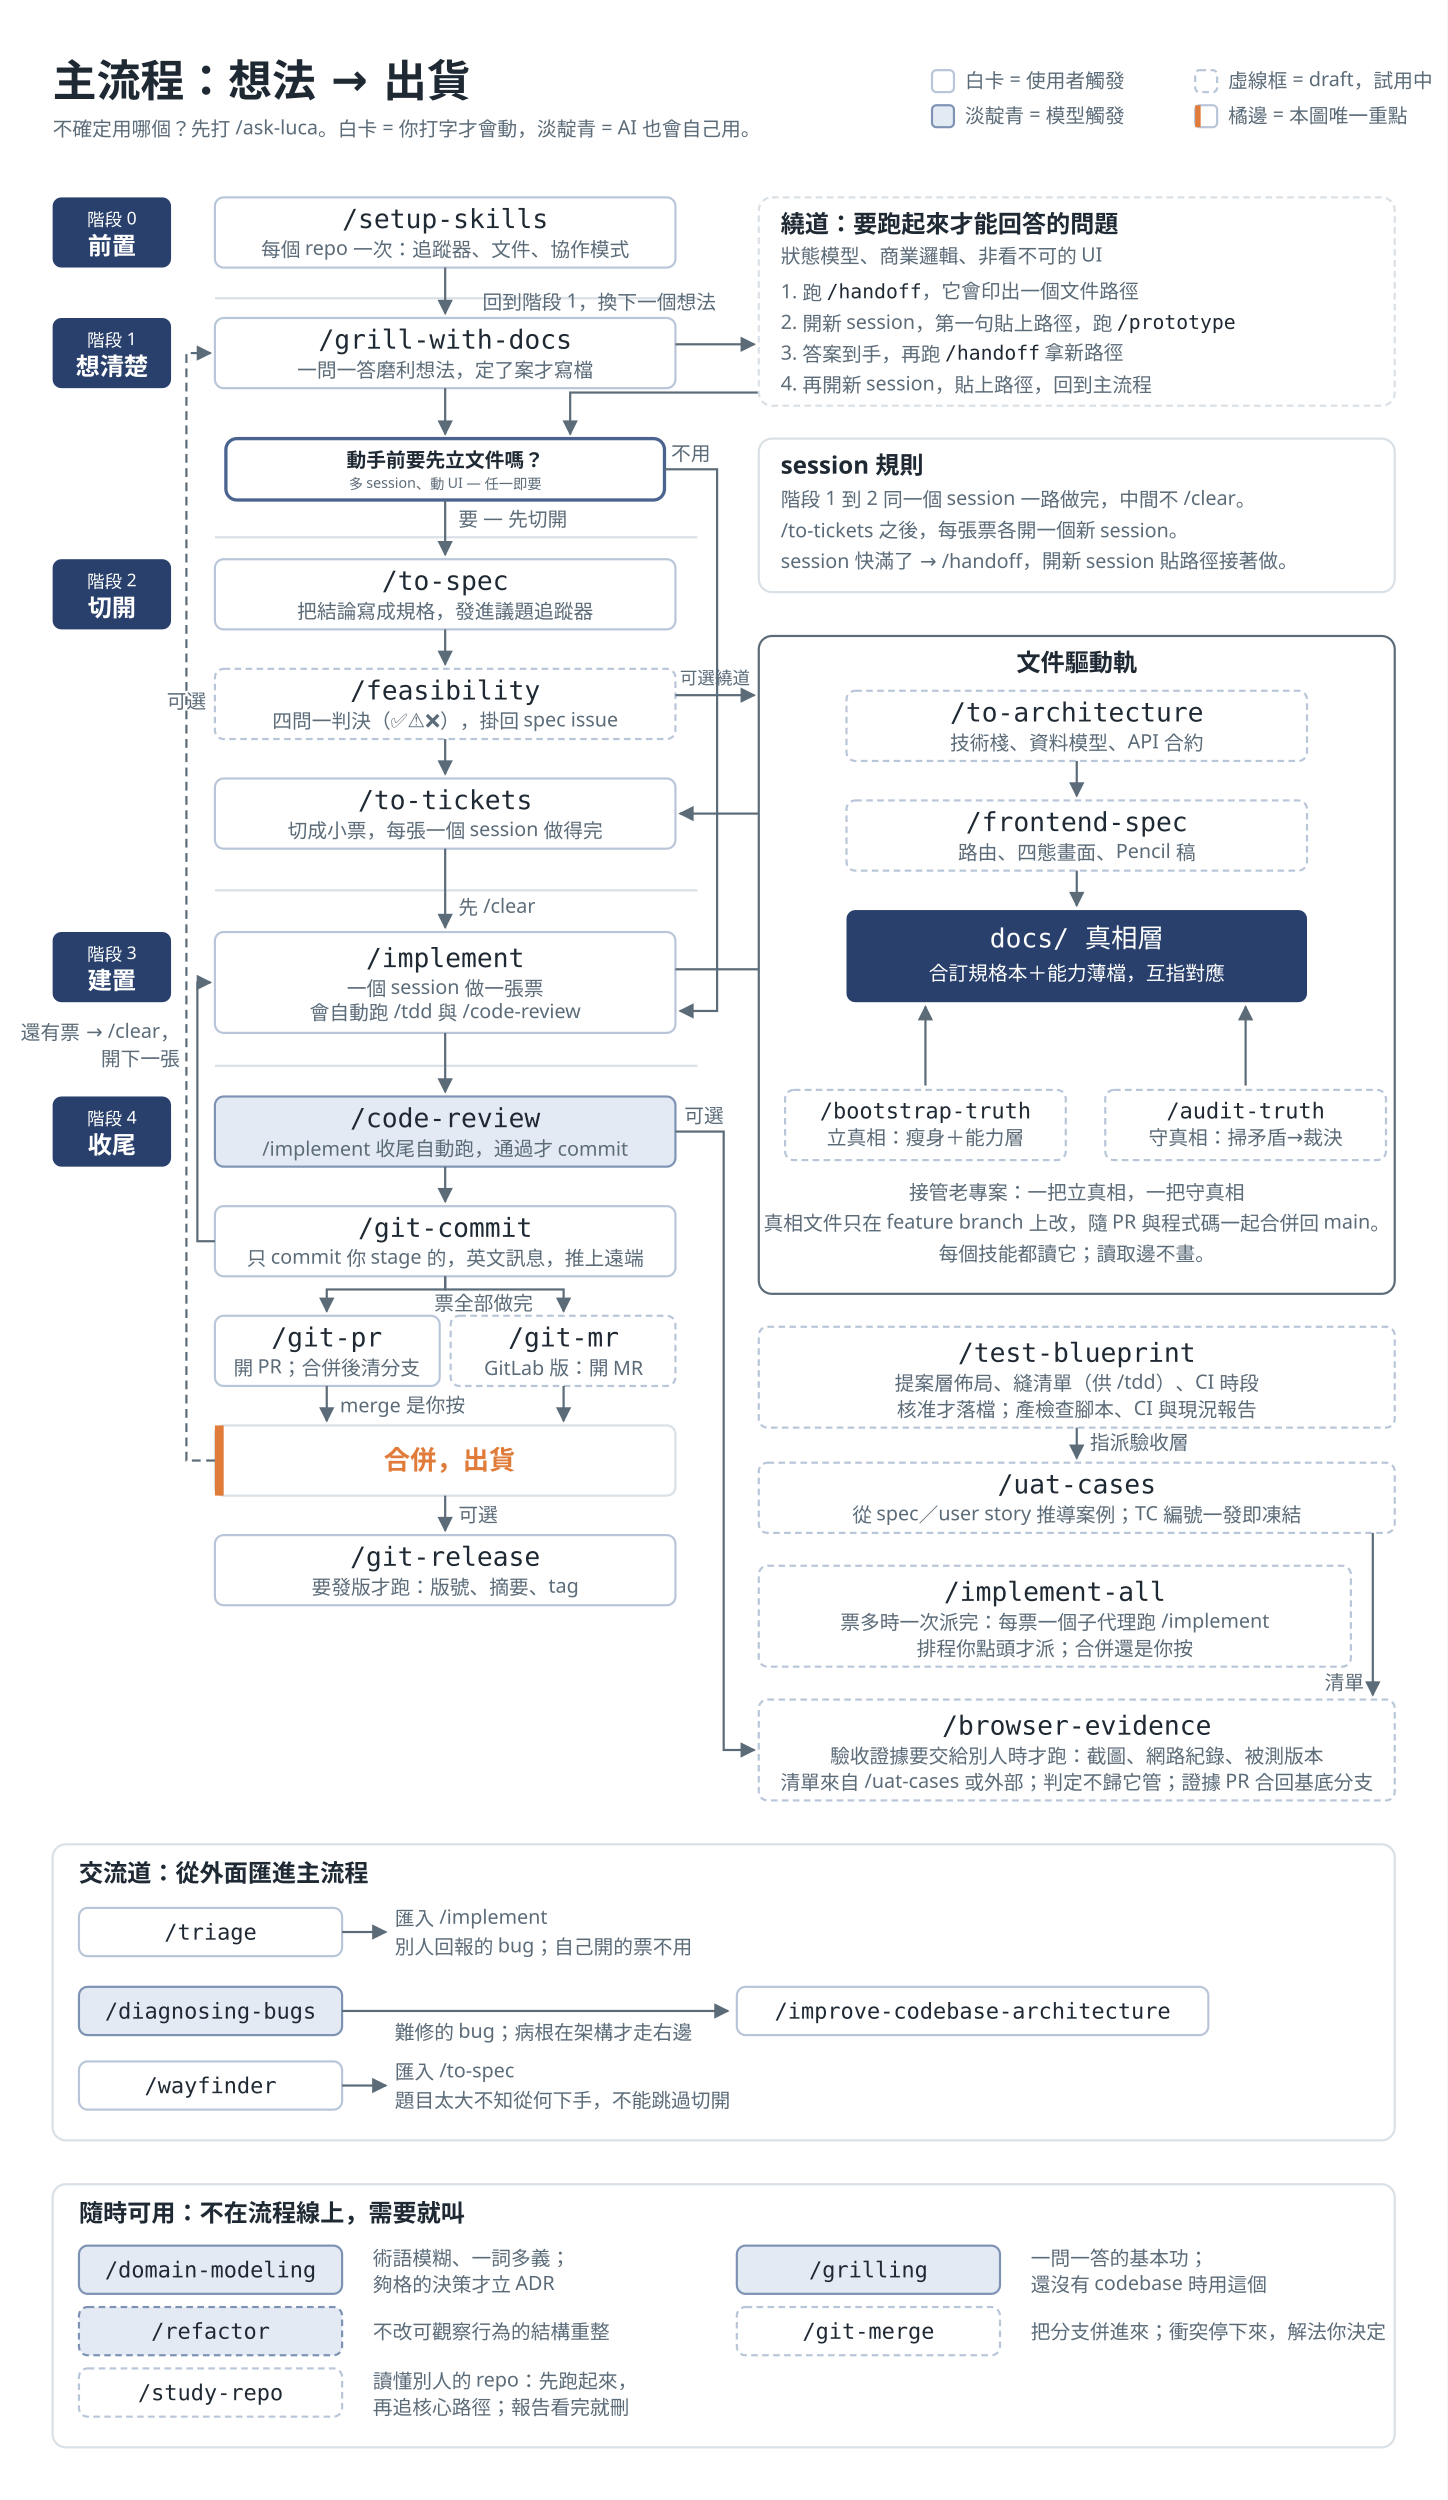
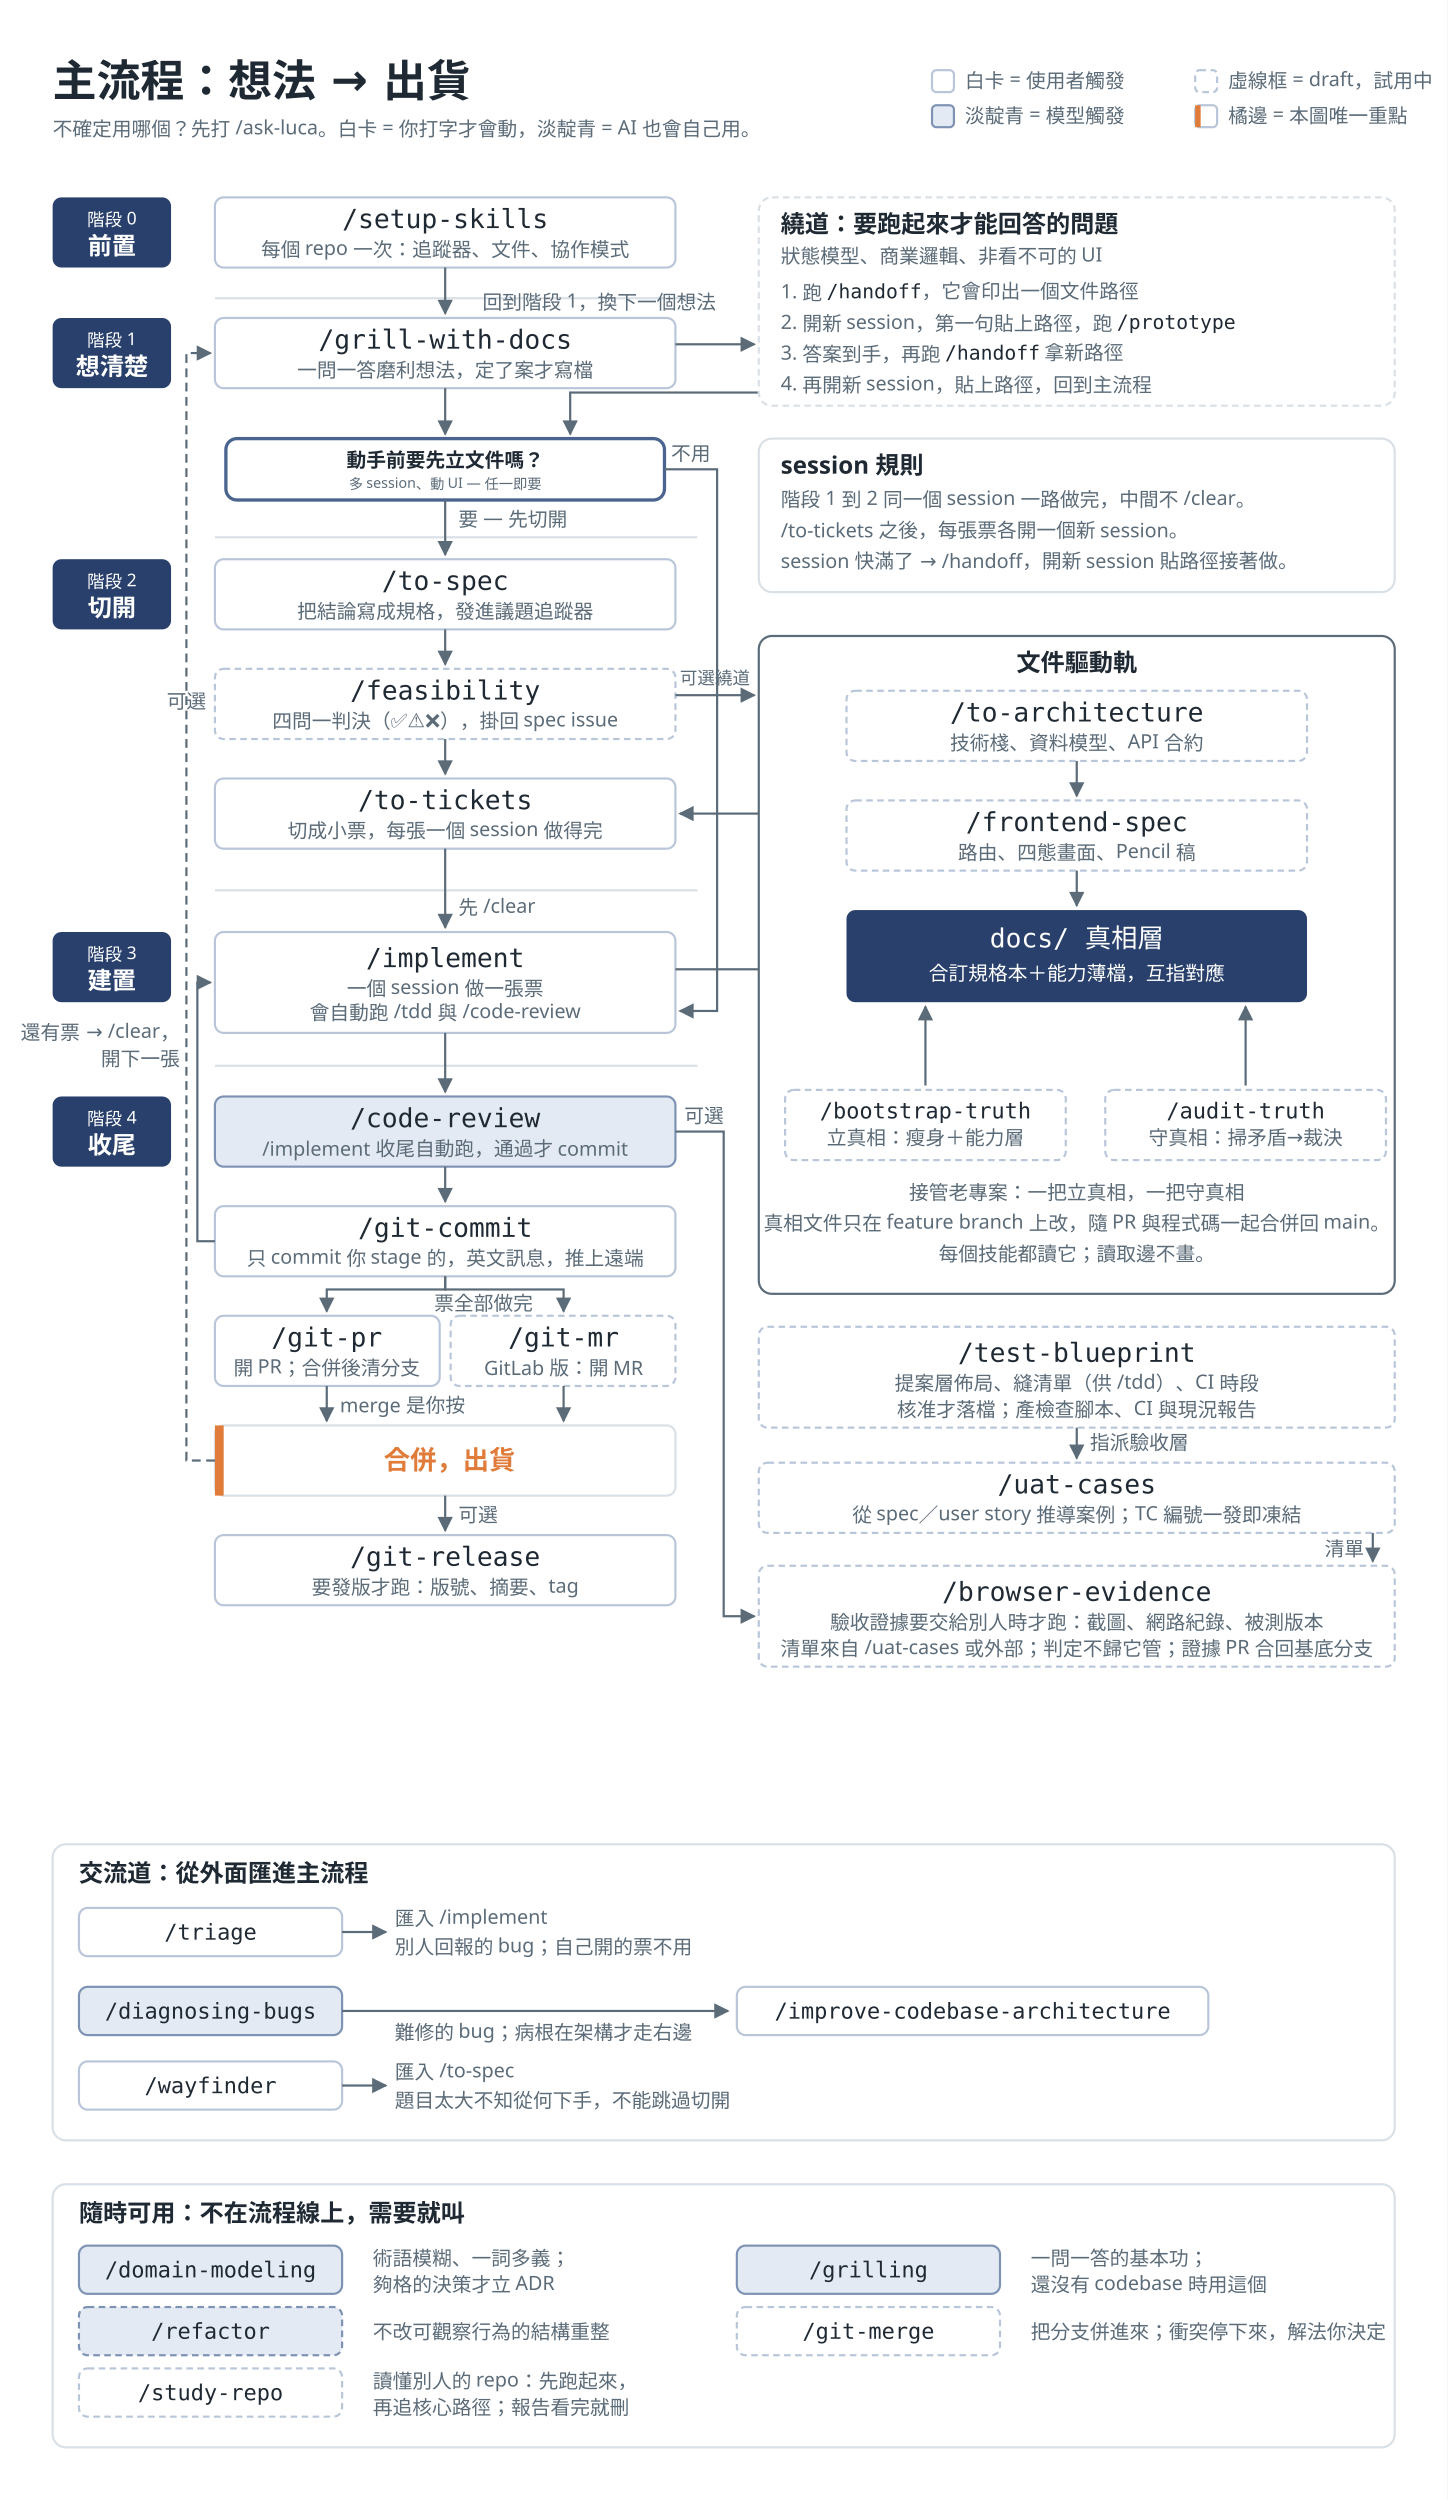
<svg xmlns="http://www.w3.org/2000/svg" width="1320" height="2280" viewBox="0 0 1320 2280" font-family="'Noto Sans TC','Microsoft JhengHei','微軟正黑體','PingFang TC',sans-serif">
  <defs>
    <marker id="arrow" viewBox="0 0 10 10" refX="9" refY="5" markerWidth="7" markerHeight="7" orient="auto-start-reverse">
      <path d="M 0 0 L 10 5 L 0 10 z" fill="#5B6B78" />
    </marker>
    <style>
      .box   { stroke-width: 2; }
      .user  { fill: #FFFFFF; stroke: #B9C6D9; }
      .model { fill: #E3EAF3; stroke: #7E93B4; }
      .draft { stroke-dasharray: 6 4; }
      .rail  { fill: #28406B; }
      .rail-label { font-size: 16px; fill: #FFFFFF; }
      .rail-name  { font-size: 22px; fill: #FFFFFF; font-weight: 600; }
      .skill    { font-family: ui-monospace, SFMono-Regular, Consolas, monospace; font-size: 24px; fill: #1F2933; }
      .skill-sm { font-family: ui-monospace, SFMono-Regular, Consolas, monospace; font-size: 20px; fill: #1F2933; }
      .mono  { font-family: ui-monospace, SFMono-Regular, Consolas, monospace; fill: #1F2933; }
      .sub   { font-size: 18px; fill: #5B6B78; }
      .note  { font-size: 18px; fill: #5B6B78; }
      .edge  { stroke: #5B6B78; stroke-width: 2; fill: none; marker-end: url(#arrow); }
      .edge-label { font-size: 18px; fill: #5B6B78; }
      .panel-title { font-size: 22px; fill: #1F2933; font-weight: 600; }
      .divider { stroke: #D9E0E6; stroke-width: 2; }
      .store-title { font-family: ui-monospace, SFMono-Regular, Consolas, monospace; font-size: 24px; fill: #FFFFFF; }
      .store-sub   { font-size: 18px; fill: #FFFFFF; }
    </style>
  </defs>
  <rect width="1320" height="2280" fill="#FFFFFF" />
  <g id="header">
    <text x="48" y="88" font-size="40" font-weight="700" fill="#1F2933">主流程：想法 → 出貨</text>
    <text x="48" y="124" class="note">不確定用哪個？先打 /ask-luca。白卡 = 你打字才會動，淡靛青 = AI 也會自己用。</text>
  </g>
  <g id="legend">
    <rect x="850" y="64" width="20" height="20" rx="4" class="box user" />
    <text x="880" y="80" class="note">白卡 = 使用者觸發</text>
    <rect x="850" y="96" width="20" height="20" rx="4" class="box model" />
    <text x="880" y="112" class="note">淡靛青 = 模型觸發</text>
    <rect x="1090" y="64" width="20" height="20" rx="4" class="box user draft" />
    <text x="1120" y="80" class="note">虛線框 = draft，試用中</text>
    <rect x="1090" y="96" width="20" height="20" rx="4" class="box user" />
    <rect x="1090" y="96" width="5" height="20" fill="#E07B39" />
    <text x="1120" y="112" class="note">橘邊 = 本圖唯一重點</text>
  </g>
  <line x1="196" y1="272" x2="636" y2="272" class="divider" />
  <line x1="196" y1="490" x2="636" y2="490" class="divider" />
  <line x1="196" y1="812" x2="636" y2="812" class="divider" />
  <line x1="196" y1="972" x2="636" y2="972" class="divider" />
  <g id="main-flow">
    <rect x="48" y="180" width="108" height="64" rx="8" class="rail" />
    <text x="102" y="206" text-anchor="middle" class="rail-label">階段 0</text>
    <text x="102" y="232" text-anchor="middle" class="rail-name">前置</text>
    <rect x="196" y="180" width="420" height="64" rx="8" class="box user" />
    <text x="406" y="208" text-anchor="middle" class="skill">/setup-skills</text>
    <text x="406" y="234" text-anchor="middle" class="sub">每個 repo 一次：追蹤器、文件、協作模式</text>
    <path d="M 406 244 L 406 286" class="edge" />
    <rect x="48" y="290" width="108" height="64" rx="8" class="rail" />
    <text x="102" y="316" text-anchor="middle" class="rail-label">階段 1</text>
    <text x="102" y="342" text-anchor="middle" class="rail-name">想清楚</text>
    <rect x="196" y="290" width="420" height="64" rx="8" class="box user" />
    <text x="406" y="318" text-anchor="middle" class="skill">/grill-with-docs</text>
    <text x="406" y="344" text-anchor="middle" class="sub">一問一答磨利想法，定了案才寫檔</text>
    <path d="M 616 314 L 688 314" class="edge" />
    <path d="M 692 358 L 520 358 L 520 396" class="edge" />
    <path d="M 406 354 L 406 396" class="edge" />
    <rect x="206" y="400" width="400" height="56" rx="10" fill="#FFFFFF" stroke="#4A648F" stroke-width="3" />
    <text x="406" y="426" text-anchor="middle" font-size="18" font-weight="600" fill="#1F2933">動手前要先立文件嗎？</text>
    <text x="406" y="446" text-anchor="middle" font-size="13" fill="#5B6B78">多 session、動 UI — 任一即要</text>
    <path d="M 406 456 L 406 506" class="edge" />
    <text x="418" y="480" class="edge-label">要 — 先切開</text>
    <path d="M 606 428 L 654 428 L 654 922 L 620 922" class="edge" />
    <text x="612" y="420" class="edge-label">不用</text>
    <rect x="48" y="510" width="108" height="64" rx="8" class="rail" />
    <text x="102" y="536" text-anchor="middle" class="rail-label">階段 2</text>
    <text x="102" y="562" text-anchor="middle" class="rail-name">切開</text>
    <rect x="196" y="510" width="420" height="64" rx="8" class="box user" />
    <text x="406" y="538" text-anchor="middle" class="skill">/to-spec</text>
    <text x="406" y="564" text-anchor="middle" class="sub">把結論寫成規格，發進議題追蹤器</text>
    <path d="M 406 574 L 406 606" class="edge" />
    <rect x="196" y="610" width="420" height="64" rx="8" class="box user draft" />
    <text x="406" y="638" text-anchor="middle" class="skill">/feasibility</text>
    <text x="406" y="664" text-anchor="middle" class="sub">四問一判決（✅⚠️❌），掛回 spec issue</text>
    <text x="188" y="646" text-anchor="end" class="edge-label">可選</text>
    <path d="M 406 674 L 406 706" class="edge" />
    <path d="M 616 634 L 688 634" class="edge" />
    <text x="652" y="624" text-anchor="middle" font-size="16" fill="#5B6B78">可選繞道</text>
    <path d="M 692 742 L 620 742" class="edge" />
    <rect x="196" y="710" width="420" height="64" rx="8" class="box user" />
    <text x="406" y="738" text-anchor="middle" class="skill">/to-tickets</text>
    <text x="406" y="764" text-anchor="middle" class="sub">切成小票，每張一個 session 做得完</text>
    <path d="M 406 774 L 406 846" class="edge" />
    <text x="418" y="834" class="edge-label">先 /clear</text>
    <rect x="48" y="850" width="108" height="64" rx="8" class="rail" />
    <text x="102" y="876" text-anchor="middle" class="rail-label">階段 3</text>
    <text x="102" y="902" text-anchor="middle" class="rail-name">建置</text>
    <rect x="196" y="850" width="420" height="92" rx="8" class="box user" />
    <text x="406" y="882" text-anchor="middle" class="skill">/implement</text>
    <text x="406" y="908" text-anchor="middle" class="sub">一個 session 做一張票</text>
    <text x="406" y="930" text-anchor="middle" class="sub">會自動跑 /tdd 與 /code-review</text>
    <path d="M 616 884 L 768 884" class="edge" />
    <path d="M 406 942 L 406 996" class="edge" />
    <rect x="48" y="1000" width="108" height="64" rx="8" class="rail" />
    <text x="102" y="1026" text-anchor="middle" class="rail-label">階段 4</text>
    <text x="102" y="1052" text-anchor="middle" class="rail-name">收尾</text>
    <rect x="196" y="1000" width="420" height="64" rx="8" class="box model" />
    <text x="406" y="1028" text-anchor="middle" class="skill">/code-review</text>
    <text x="406" y="1054" text-anchor="middle" class="sub">/implement 收尾自動跑，通過才 commit</text>
    <path d="M 406 1064 L 406 1096" class="edge" />
    <rect x="196" y="1100" width="420" height="64" rx="8" class="box user" />
    <text x="406" y="1128" text-anchor="middle" class="skill">/git-commit</text>
    <text x="406" y="1154" text-anchor="middle" class="sub">只 commit 你 stage 的，英文訊息，推上遠端</text>
    <text x="441" y="1195" text-anchor="middle" class="edge-label">票全部做完</text>
    <path d="M 196 1132 L 180 1132 L 180 896 L 192 896" class="edge" />
    <text x="164" y="948" text-anchor="end" class="edge-label">還有票 → /clear，</text>
    <text x="164" y="972" text-anchor="end" class="edge-label">開下一張</text>
    <rect x="196" y="1200" width="205" height="64" rx="8" class="box user" />
    <text x="298" y="1228" text-anchor="middle" class="skill">/git-pr</text>
    <text x="298" y="1254" text-anchor="middle" class="sub">開 PR；合併後清分支</text>
    <rect x="411" y="1200" width="205" height="64" rx="8" class="box user draft" />
    <text x="514" y="1228" text-anchor="middle" class="skill">/git-mr</text>
    <text x="514" y="1254" text-anchor="middle" class="sub">GitLab 版：開 MR</text>
    <path d="M 406 1164 L 406 1176 L 298 1176 L 298 1196" class="edge" />
    <path d="M 406 1164 L 406 1176 L 514 1176 L 514 1196" class="edge" />
    <path d="M 298 1264 L 298 1296" class="edge" />
    <path d="M 514 1264 L 514 1296" class="edge" />
    <text x="310" y="1288" class="edge-label">merge 是你按</text>
    <rect x="196" y="1300" width="420" height="64" rx="8" fill="#FFFFFF" stroke="#D9E0E6" stroke-width="2" />
    <rect x="196" y="1300" width="8" height="64" fill="#E07B39" />
    <text x="410" y="1340" text-anchor="middle" font-size="24" font-weight="700" fill="#E07B39">合併，出貨</text>
    <path d="M 406 1364 L 406 1396" class="edge" />
    <text x="418" y="1388" class="edge-label">可選</text>
    <rect x="196" y="1400" width="420" height="64" rx="8" class="box user" />
    <text x="406" y="1428" text-anchor="middle" class="skill">/git-release</text>
    <text x="406" y="1454" text-anchor="middle" class="sub">要發版才跑：版號、摘要、tag</text>
    <path d="M 196 1332 L 170 1332 L 170 322 L 192 322" class="edge" stroke-dasharray="8 5" />
    <text x="440" y="282" class="edge-label">回到階段 1，換下一個想法</text>
-     <path d="M 616 1032 L 660 1032 L 660 1596 L 688 1596" class="edge" />
+     <path d="M 616 1032 L 660 1032 L 660 1474 L 688 1474" class="edge" />
    <text x="624" y="1024" class="edge-label">可選</text>
  </g>
  <g id="detour-panel">
    <rect x="692" y="180" width="580" height="190" rx="12" fill="#FFFFFF" stroke="#D9E0E6" stroke-width="2" stroke-dasharray="6 4" />
    <text x="712" y="212" class="panel-title">繞道：要跑起來才能回答的問題</text>
    <text x="712" y="240" class="note">狀態模型、商業邏輯、非看不可的 UI</text>
    <text x="712" y="272" class="note">1. 跑 <tspan class="mono" font-size="18">/handoff</tspan>，它會印出一個文件路徑</text>
    <text x="712" y="300" class="note">2. 開新 session，第一句貼上路徑，跑 <tspan class="mono" font-size="18">/prototype</tspan>
    </text>
    <text x="712" y="328" class="note">3. 答案到手，再跑 <tspan class="mono" font-size="18">/handoff</tspan> 拿新路徑</text>
    <text x="712" y="356" class="note">4. 再開新 session，貼上路徑，回到主流程</text>
  </g>
  <g id="session-rules">
    <rect x="692" y="400" width="580" height="140" rx="12" fill="#FFFFFF" stroke="#D9E0E6" stroke-width="2" />
    <text x="712" y="432" class="panel-title">session 規則</text>
    <text x="712" y="462" class="note">階段 1 到 2 同一個 session 一路做完，中間不 /clear。</text>
    <text x="712" y="490" class="note">/to-tickets 之後，每張票各開一個新 session。</text>
    <text x="712" y="518" class="note">session 快滿了 → /handoff，開新 session 貼路徑接著做。</text>
  </g>
  <g id="doc-track">
    <rect x="692" y="580" width="580" height="600" rx="12" fill="#FFFFFF" stroke="#5B6B78" stroke-width="2" />
    <text x="982" y="612" text-anchor="middle" class="panel-title">文件驅動軌</text>
    <rect x="772" y="630" width="420" height="64" rx="8" class="box user draft" />
    <text x="982" y="658" text-anchor="middle" class="skill">/to-architecture</text>
    <text x="982" y="684" text-anchor="middle" class="sub">技術棧、資料模型、API 合約</text>
    <path d="M 982 694 L 982 726" class="edge" />
    <rect x="772" y="730" width="420" height="64" rx="8" class="box user draft" />
    <text x="982" y="758" text-anchor="middle" class="skill">/frontend-spec</text>
    <text x="982" y="784" text-anchor="middle" class="sub">路由、四態畫面、Pencil 稿</text>
    <path d="M 982 794 L 982 826" class="edge" />
    <rect x="772" y="830" width="420" height="84" rx="8" class="rail" />
    <text x="982" y="864" text-anchor="middle" class="store-title">docs/ 真相層</text>
    <text x="982" y="894" text-anchor="middle" class="store-sub">合訂規格本＋能力薄檔，互指對應</text>
    <rect x="716" y="994" width="256" height="64" rx="8" class="box user draft" />
    <text x="844" y="1020" text-anchor="middle" class="skill-sm">/bootstrap-truth</text>
    <text x="844" y="1044" text-anchor="middle" class="sub">立真相：瘦身＋能力層</text>
    <path d="M 844 990 L 844 918" class="edge" />
    <rect x="1008" y="994" width="256" height="64" rx="8" class="box user draft" />
    <text x="1136" y="1020" text-anchor="middle" class="skill-sm">/audit-truth</text>
    <text x="1136" y="1044" text-anchor="middle" class="sub">守真相：掃矛盾→裁決</text>
    <path d="M 1136 990 L 1136 918" class="edge" />
    <text x="982" y="1094" text-anchor="middle" class="note">接管老專案：一把立真相，一把守真相</text>
    <text x="982" y="1122" text-anchor="middle" class="note">真相文件只在 feature branch 上改，隨 PR 與程式碼一起合併回 main。</text>
    <text x="982" y="1150" text-anchor="middle" class="note">每個技能都讀它；讀取邊不畫。</text>
  </g>
  <g id="side-cards">
    <rect x="692" y="1210" width="580" height="92" rx="8" class="box user draft" />
    <text x="982" y="1242" text-anchor="middle" class="skill">/test-blueprint</text>
    <text x="982" y="1268" text-anchor="middle" class="sub">提案層佈局、縫清單（供 /tdd）、CI 時段</text>
    <text x="982" y="1292" text-anchor="middle" class="sub">核准才落檔；產檢查腳本、CI 與現況報告</text>
    <path d="M 982 1302 L 982 1330" class="edge" />
    <text x="994" y="1322" class="edge-label">指派驗收層</text>
    <rect x="692" y="1334" width="580" height="64" rx="8" class="box user draft" />
    <text x="982" y="1362" text-anchor="middle" class="skill">/uat-cases</text>
    <text x="982" y="1388" text-anchor="middle" class="sub">從 spec／user story 推導案例；TC 編號一發即凍結</text>
-     <path d="M 1252 1398 L 1252 1546" class="edge" />
-     <text x="1244" y="1541" text-anchor="end" class="edge-label">清單</text>
-     <rect x="692" y="1428" width="540" height="92" rx="8" class="box user draft" />
-     <text x="962" y="1460" text-anchor="middle" class="skill">/implement-all</text>
-     <text x="962" y="1486" text-anchor="middle" class="sub">票多時一次派完：每票一個子代理跑 /implement</text>
-     <text x="962" y="1510" text-anchor="middle" class="sub">排程你點頭才派；合併還是你按</text>
-     <rect x="692" y="1550" width="580" height="92" rx="8" class="box user draft" />
-     <text x="982" y="1582" text-anchor="middle" class="skill">/browser-evidence</text>
-     <text x="982" y="1608" text-anchor="middle" class="sub">驗收證據要交給別人時才跑：截圖、網路紀錄、被測版本</text>
-     <text x="982" y="1632" text-anchor="middle" class="sub">清單來自 /uat-cases 或外部；判定不歸它管；證據 PR 合回基底分支</text>
+     <path d="M 1252 1398 L 1252 1424" class="edge" />
+     <text x="1244" y="1419" text-anchor="end" class="edge-label">清單</text>
+     <rect x="692" y="1428" width="580" height="92" rx="8" class="box user draft" />
+     <text x="982" y="1460" text-anchor="middle" class="skill">/browser-evidence</text>
+     <text x="982" y="1486" text-anchor="middle" class="sub">驗收證據要交給別人時才跑：截圖、網路紀錄、被測版本</text>
+     <text x="982" y="1510" text-anchor="middle" class="sub">清單來自 /uat-cases 或外部；判定不歸它管；證據 PR 合回基底分支</text>
  </g>
  <g id="on-ramps">
    <rect x="48" y="1682" width="1224" height="270" rx="12" fill="#FFFFFF" stroke="#D9E0E6" stroke-width="2" />
    <text x="72" y="1716" class="panel-title">交流道：從外面匯進主流程</text>
    <rect x="72" y="1740" width="240" height="44" rx="8" class="box user" />
    <text x="192" y="1769" text-anchor="middle" class="skill-sm">/triage</text>
    <path d="M 312 1762 L 352 1762" class="edge" />
    <text x="360" y="1756" class="note">匯入 /implement</text>
    <text x="360" y="1782" class="note">別人回報的 bug；自己開的票不用</text>
    <rect x="72" y="1812" width="240" height="44" rx="8" class="box model" />
    <text x="192" y="1841" text-anchor="middle" class="skill-sm">/diagnosing-bugs</text>
    <path d="M 312 1834 L 664 1834" class="edge" />
    <rect x="672" y="1812" width="430" height="44" rx="8" class="box user" />
    <text x="887" y="1841" text-anchor="middle" class="skill-sm">/improve-codebase-architecture</text>
    <text x="360" y="1860" class="note">難修的 bug；病根在架構才走右邊</text>
    <rect x="72" y="1880" width="240" height="44" rx="8" class="box user" />
    <text x="192" y="1909" text-anchor="middle" class="skill-sm">/wayfinder</text>
    <path d="M 312 1902 L 352 1902" class="edge" />
    <text x="360" y="1896" class="note">匯入 /to-spec</text>
    <text x="360" y="1922" class="note">題目太大不知從何下手，不能跳過切開</text>
  </g>
  <g id="anytime">
    <rect x="48" y="1992" width="1224" height="240" rx="12" fill="#FFFFFF" stroke="#D9E0E6" stroke-width="2" />
    <text x="72" y="2026" class="panel-title">隨時可用：不在流程線上，需要就叫</text>
    <rect x="72" y="2048" width="240" height="44" rx="8" class="box model" />
    <text x="192" y="2077" text-anchor="middle" class="skill-sm">/domain-modeling</text>
    <text x="340" y="2066" class="note">術語模糊、一詞多義；</text>
    <text x="340" y="2090" class="note">夠格的決策才立 ADR</text>
    <rect x="672" y="2048" width="240" height="44" rx="8" class="box model" />
    <text x="792" y="2077" text-anchor="middle" class="skill-sm">/grilling</text>
    <text x="940" y="2066" class="note">一問一答的基本功；</text>
    <text x="940" y="2090" class="note">還沒有 codebase 時用這個</text>
    <rect x="72" y="2104" width="240" height="44" rx="8" class="box model draft" />
    <text x="192" y="2133" text-anchor="middle" class="skill-sm">/refactor</text>
    <text x="340" y="2133" class="note">不改可觀察行為的結構重整</text>
    <rect x="672" y="2104" width="240" height="44" rx="8" class="box user draft" />
    <text x="792" y="2133" text-anchor="middle" class="skill-sm">/git-merge</text>
    <text x="940" y="2133" class="note">把分支併進來；衝突停下來，解法你決定</text>
    <rect x="72" y="2160" width="240" height="44" rx="8" class="box user draft" />
    <text x="192" y="2189" text-anchor="middle" class="skill-sm">/study-repo</text>
    <text x="340" y="2178" class="note">讀懂別人的 repo：先跑起來，</text>
    <text x="340" y="2202" class="note">再追核心路徑；報告看完就刪</text>
  </g>
</svg>
